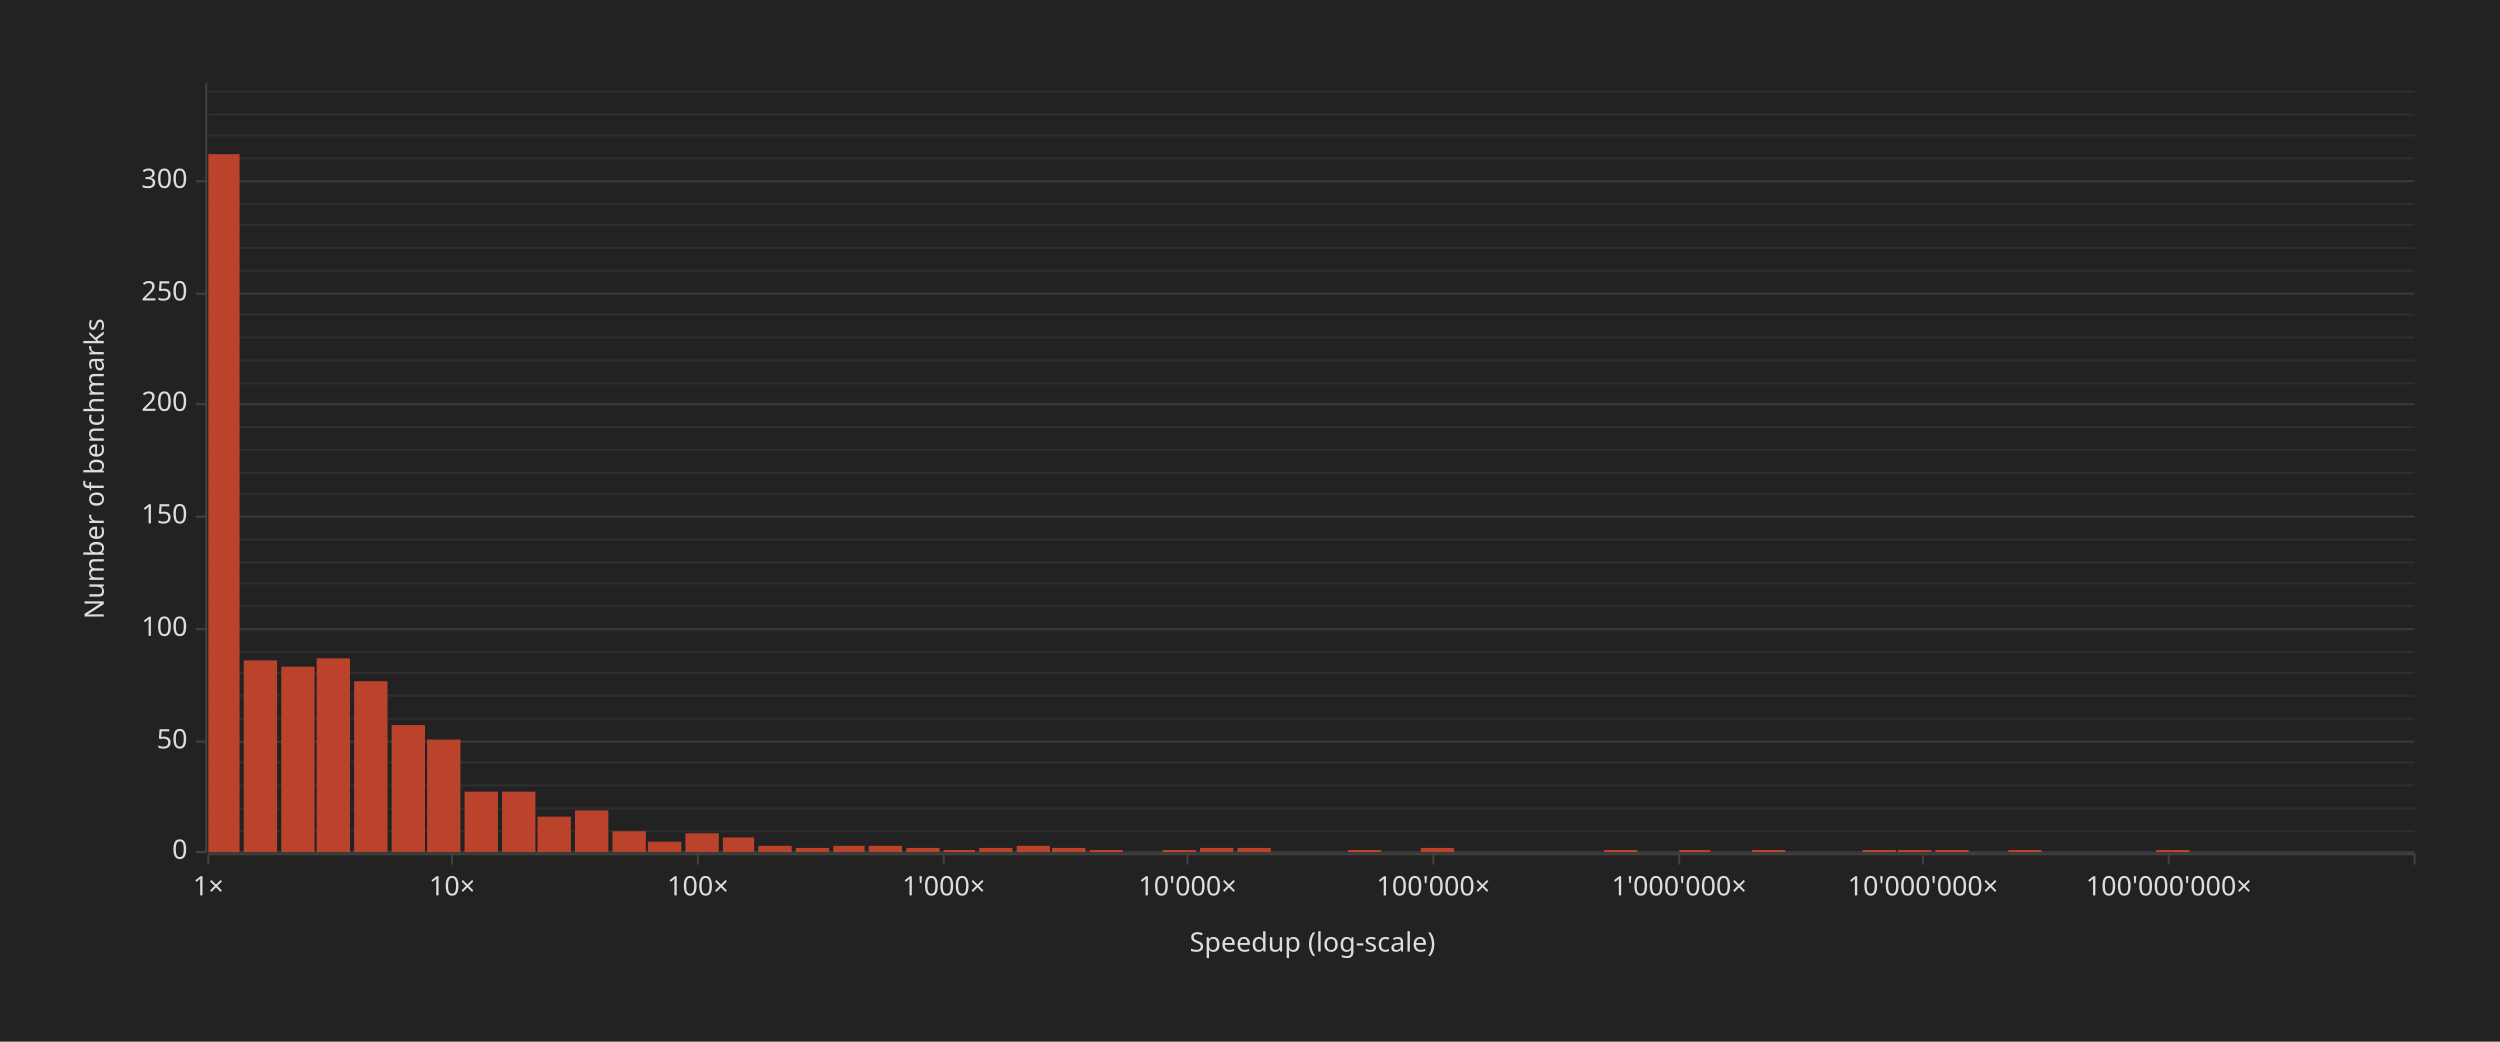
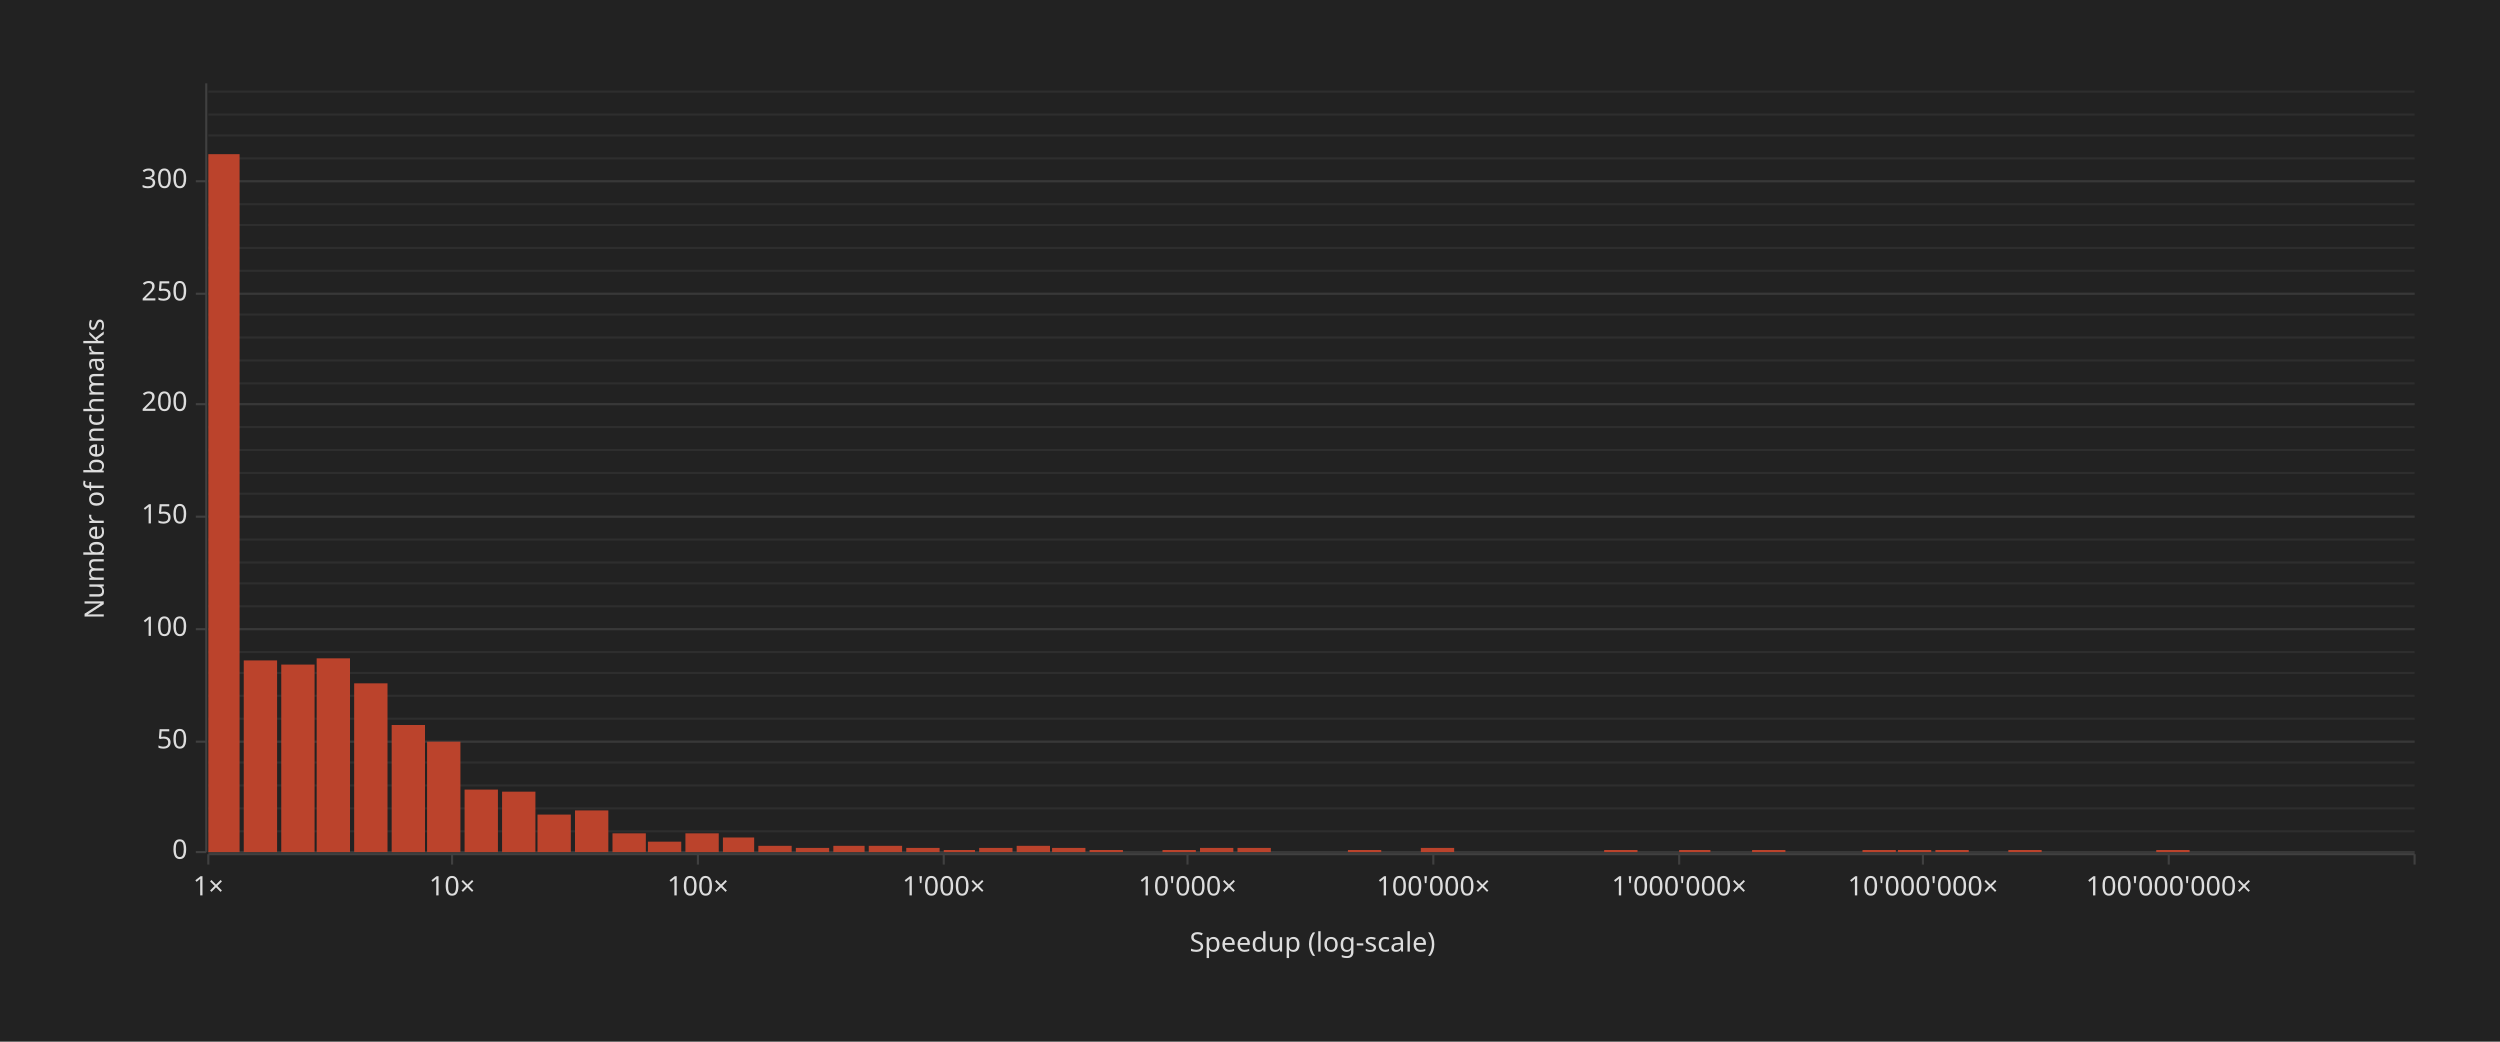
<svg xmlns="http://www.w3.org/2000/svg" width="1200" height="500" viewBox="0 0 1200 500">
  <rect x="0" y="0" width="1200" height="500" opacity="1" fill="#222222" stroke="none" />
  <line opacity="0.4" stroke="#404040" stroke-width="1" x1="100" y1="409" x2="1159" y2="409" />
  <line opacity="0.4" stroke="#404040" stroke-width="1" x1="100" y1="399" x2="1159" y2="399" />
  <line opacity="0.4" stroke="#404040" stroke-width="1" x1="100" y1="388" x2="1159" y2="388" />
  <line opacity="0.4" stroke="#404040" stroke-width="1" x1="100" y1="377" x2="1159" y2="377" />
  <line opacity="0.4" stroke="#404040" stroke-width="1" x1="100" y1="366" x2="1159" y2="366" />
  <line opacity="0.4" stroke="#404040" stroke-width="1" x1="100" y1="356" x2="1159" y2="356" />
  <line opacity="0.4" stroke="#404040" stroke-width="1" x1="100" y1="345" x2="1159" y2="345" />
  <line opacity="0.4" stroke="#404040" stroke-width="1" x1="100" y1="334" x2="1159" y2="334" />
  <line opacity="0.4" stroke="#404040" stroke-width="1" x1="100" y1="323" x2="1159" y2="323" />
  <line opacity="0.4" stroke="#404040" stroke-width="1" x1="100" y1="313" x2="1159" y2="313" />
  <line opacity="0.4" stroke="#404040" stroke-width="1" x1="100" y1="302" x2="1159" y2="302" />
  <line opacity="0.4" stroke="#404040" stroke-width="1" x1="100" y1="291" x2="1159" y2="291" />
  <line opacity="0.4" stroke="#404040" stroke-width="1" x1="100" y1="280" x2="1159" y2="280" />
  <line opacity="0.4" stroke="#404040" stroke-width="1" x1="100" y1="270" x2="1159" y2="270" />
  <line opacity="0.4" stroke="#404040" stroke-width="1" x1="100" y1="259" x2="1159" y2="259" />
  <line opacity="0.4" stroke="#404040" stroke-width="1" x1="100" y1="248" x2="1159" y2="248" />
  <line opacity="0.4" stroke="#404040" stroke-width="1" x1="100" y1="237" x2="1159" y2="237" />
  <line opacity="0.4" stroke="#404040" stroke-width="1" x1="100" y1="227" x2="1159" y2="227" />
  <line opacity="0.4" stroke="#404040" stroke-width="1" x1="100" y1="216" x2="1159" y2="216" />
  <line opacity="0.4" stroke="#404040" stroke-width="1" x1="100" y1="205" x2="1159" y2="205" />
  <line opacity="0.4" stroke="#404040" stroke-width="1" x1="100" y1="194" x2="1159" y2="194" />
  <line opacity="0.4" stroke="#404040" stroke-width="1" x1="100" y1="184" x2="1159" y2="184" />
  <line opacity="0.4" stroke="#404040" stroke-width="1" x1="100" y1="173" x2="1159" y2="173" />
  <line opacity="0.4" stroke="#404040" stroke-width="1" x1="100" y1="162" x2="1159" y2="162" />
  <line opacity="0.4" stroke="#404040" stroke-width="1" x1="100" y1="151" x2="1159" y2="151" />
  <line opacity="0.4" stroke="#404040" stroke-width="1" x1="100" y1="141" x2="1159" y2="141" />
  <line opacity="0.4" stroke="#404040" stroke-width="1" x1="100" y1="130" x2="1159" y2="130" />
  <line opacity="0.4" stroke="#404040" stroke-width="1" x1="100" y1="119" x2="1159" y2="119" />
  <line opacity="0.4" stroke="#404040" stroke-width="1" x1="100" y1="108" x2="1159" y2="108" />
  <line opacity="0.4" stroke="#404040" stroke-width="1" x1="100" y1="98" x2="1159" y2="98" />
  <line opacity="0.4" stroke="#404040" stroke-width="1" x1="100" y1="87" x2="1159" y2="87" />
  <line opacity="0.4" stroke="#404040" stroke-width="1" x1="100" y1="76" x2="1159" y2="76" />
  <line opacity="0.4" stroke="#404040" stroke-width="1" x1="100" y1="65" x2="1159" y2="65" />
  <line opacity="0.4" stroke="#404040" stroke-width="1" x1="100" y1="55" x2="1159" y2="55" />
  <line opacity="0.4" stroke="#404040" stroke-width="1" x1="100" y1="44" x2="1159" y2="44" />
  <text x="40" y="225" dy="0.76em" text-anchor="middle" font-family="FiraCode" font-size="12.903" opacity="1" fill="#DDDDDD" transform="rotate(270, 40, 225)">
Number of benchmarks
</text>
  <text x="630" y="460" dy="-0.5ex" text-anchor="middle" font-family="FiraCode" font-size="12.903" opacity="1" fill="#DDDDDD">
Speedup (log-scale)
</text>
  <line opacity="0.6" stroke="#404040" stroke-width="1" x1="100" y1="409" x2="1159" y2="409" />
  <line opacity="0.6" stroke="#404040" stroke-width="1" x1="100" y1="356" x2="1159" y2="356" />
  <line opacity="0.6" stroke="#404040" stroke-width="1" x1="100" y1="302" x2="1159" y2="302" />
  <line opacity="0.6" stroke="#404040" stroke-width="1" x1="100" y1="248" x2="1159" y2="248" />
  <line opacity="0.6" stroke="#404040" stroke-width="1" x1="100" y1="194" x2="1159" y2="194" />
  <line opacity="0.6" stroke="#404040" stroke-width="1" x1="100" y1="141" x2="1159" y2="141" />
  <line opacity="0.6" stroke="#404040" stroke-width="1" x1="100" y1="87" x2="1159" y2="87" />
  <polyline fill="none" opacity="1" stroke="#404040" stroke-width="1" points="99,40 99,409 " />
  <text x="90" y="409" dy="0.5ex" text-anchor="end" font-family="FiraCode" font-size="12.903" opacity="1" fill="#DDDDDD">
0
</text>
  <polyline fill="none" opacity="1" stroke="#404040" stroke-width="1" points="94,409 99,409 " />
  <text x="90" y="356" dy="0.5ex" text-anchor="end" font-family="FiraCode" font-size="12.903" opacity="1" fill="#DDDDDD">
50
</text>
  <polyline fill="none" opacity="1" stroke="#404040" stroke-width="1" points="94,356 99,356 " />
  <text x="90" y="302" dy="0.5ex" text-anchor="end" font-family="FiraCode" font-size="12.903" opacity="1" fill="#DDDDDD">
100
</text>
  <polyline fill="none" opacity="1" stroke="#404040" stroke-width="1" points="94,302 99,302 " />
  <text x="90" y="248" dy="0.5ex" text-anchor="end" font-family="FiraCode" font-size="12.903" opacity="1" fill="#DDDDDD">
150
</text>
  <polyline fill="none" opacity="1" stroke="#404040" stroke-width="1" points="94,248 99,248 " />
  <text x="90" y="194" dy="0.5ex" text-anchor="end" font-family="FiraCode" font-size="12.903" opacity="1" fill="#DDDDDD">
200
</text>
  <polyline fill="none" opacity="1" stroke="#404040" stroke-width="1" points="94,194 99,194 " />
  <text x="90" y="141" dy="0.5ex" text-anchor="end" font-family="FiraCode" font-size="12.903" opacity="1" fill="#DDDDDD">
250
</text>
  <polyline fill="none" opacity="1" stroke="#404040" stroke-width="1" points="94,141 99,141 " />
  <text x="90" y="87" dy="0.5ex" text-anchor="end" font-family="FiraCode" font-size="12.903" opacity="1" fill="#DDDDDD">
300
</text>
  <polyline fill="none" opacity="1" stroke="#404040" stroke-width="1" points="94,87 99,87 " />
  <polyline fill="none" opacity="1" stroke="#404040" stroke-width="1" points="100,410 1159,410 " />
  <text x="100" y="420" dy="0.76em" text-anchor="middle" font-family="FiraCode" font-size="12.903" opacity="1" fill="#DDDDDD">
1×
</text>
  <polyline fill="none" opacity="1" stroke="#404040" stroke-width="1" points="100,410 100,415 " />
  <text x="217" y="420" dy="0.76em" text-anchor="middle" font-family="FiraCode" font-size="12.903" opacity="1" fill="#DDDDDD">
10×
</text>
  <polyline fill="none" opacity="1" stroke="#404040" stroke-width="1" points="217,410 217,415 " />
  <text x="335" y="420" dy="0.76em" text-anchor="middle" font-family="FiraCode" font-size="12.903" opacity="1" fill="#DDDDDD">
100×
</text>
  <polyline fill="none" opacity="1" stroke="#404040" stroke-width="1" points="335,410 335,415 " />
  <text x="453" y="420" dy="0.76em" text-anchor="middle" font-family="FiraCode" font-size="12.903" opacity="1" fill="#DDDDDD">
1'000×
</text>
  <polyline fill="none" opacity="1" stroke="#404040" stroke-width="1" points="453,410 453,415 " />
  <text x="570" y="420" dy="0.76em" text-anchor="middle" font-family="FiraCode" font-size="12.903" opacity="1" fill="#DDDDDD">
10'000×
</text>
  <polyline fill="none" opacity="1" stroke="#404040" stroke-width="1" points="570,410 570,415 " />
  <text x="688" y="420" dy="0.76em" text-anchor="middle" font-family="FiraCode" font-size="12.903" opacity="1" fill="#DDDDDD">
100'000×
</text>
  <polyline fill="none" opacity="1" stroke="#404040" stroke-width="1" points="688,410 688,415 " />
  <text x="806" y="420" dy="0.76em" text-anchor="middle" font-family="FiraCode" font-size="12.903" opacity="1" fill="#DDDDDD">
1'000'000×
</text>
  <polyline fill="none" opacity="1" stroke="#404040" stroke-width="1" points="806,410 806,415 " />
  <text x="923" y="420" dy="0.76em" text-anchor="middle" font-family="FiraCode" font-size="12.903" opacity="1" fill="#DDDDDD">
10'000'000×
</text>
  <polyline fill="none" opacity="1" stroke="#404040" stroke-width="1" points="923,410 923,415 " />
  <text x="1041" y="420" dy="0.76em" text-anchor="middle" font-family="FiraCode" font-size="12.903" opacity="1" fill="#DDDDDD">
100'000'000×
</text>
  <polyline fill="none" opacity="1" stroke="#404040" stroke-width="1" points="1041,410 1041,415 " />
  <text x="1159" y="420" dy="0.76em" text-anchor="middle" font-family="FiraCode" font-size="12.903" opacity="1" fill="#DDDDDD">

</text>
  <polyline fill="none" opacity="1" stroke="#404040" stroke-width="1" points="1159,410 1159,415 " />
  <rect x="100" y="74" width="15" height="335" opacity="1" fill="#BB432C" stroke="none" />
  <rect x="117" y="317" width="16" height="92" opacity="1" fill="#BB432C" stroke="none" />
-   <rect x="135" y="320" width="16" height="89" opacity="1" fill="#BB432C" stroke="none" />
+   <rect x="135" y="319" width="16" height="90" opacity="1" fill="#BB432C" stroke="none" />
  <rect x="152" y="316" width="16" height="93" opacity="1" fill="#BB432C" stroke="none" />
-   <rect x="170" y="327" width="16" height="82" opacity="1" fill="#BB432C" stroke="none" />
+   <rect x="170" y="328" width="16" height="81" opacity="1" fill="#BB432C" stroke="none" />
  <rect x="188" y="348" width="16" height="61" opacity="1" fill="#BB432C" stroke="none" />
-   <rect x="205" y="355" width="16" height="54" opacity="1" fill="#BB432C" stroke="none" />
-   <rect x="223" y="380" width="16" height="29" opacity="1" fill="#BB432C" stroke="none" />
+   <rect x="205" y="356" width="16" height="53" opacity="1" fill="#BB432C" stroke="none" />
+   <rect x="223" y="379" width="16" height="30" opacity="1" fill="#BB432C" stroke="none" />
  <rect x="241" y="380" width="16" height="29" opacity="1" fill="#BB432C" stroke="none" />
-   <rect x="258" y="392" width="16" height="17" opacity="1" fill="#BB432C" stroke="none" />
+   <rect x="258" y="391" width="16" height="18" opacity="1" fill="#BB432C" stroke="none" />
  <rect x="276" y="389" width="16" height="20" opacity="1" fill="#BB432C" stroke="none" />
-   <rect x="294" y="399" width="16" height="10" opacity="1" fill="#BB432C" stroke="none" />
+   <rect x="294" y="400" width="16" height="9" opacity="1" fill="#BB432C" stroke="none" />
  <rect x="311" y="404" width="16" height="5" opacity="1" fill="#BB432C" stroke="none" />
  <rect x="329" y="400" width="16" height="9" opacity="1" fill="#BB432C" stroke="none" />
  <rect x="347" y="402" width="15" height="7" opacity="1" fill="#BB432C" stroke="none" />
  <rect x="364" y="406" width="16" height="3" opacity="1" fill="#BB432C" stroke="none" />
  <rect x="382" y="407" width="16" height="2" opacity="1" fill="#BB432C" stroke="none" />
  <rect x="400" y="406" width="15" height="3" opacity="1" fill="#BB432C" stroke="none" />
  <rect x="417" y="406" width="16" height="3" opacity="1" fill="#BB432C" stroke="none" />
  <rect x="435" y="407" width="16" height="2" opacity="1" fill="#BB432C" stroke="none" />
  <rect x="453" y="408" width="15" height="1" opacity="1" fill="#BB432C" stroke="none" />
  <rect x="470" y="407" width="16" height="2" opacity="1" fill="#BB432C" stroke="none" />
  <rect x="488" y="406" width="16" height="3" opacity="1" fill="#BB432C" stroke="none" />
  <rect x="505" y="407" width="16" height="2" opacity="1" fill="#BB432C" stroke="none" />
  <rect x="523" y="408" width="16" height="1" opacity="1" fill="#BB432C" stroke="none" />
  <rect x="541" y="409" width="16" height="0" opacity="1" fill="#BB432C" stroke="none" />
  <rect x="558" y="408" width="16" height="1" opacity="1" fill="#BB432C" stroke="none" />
  <rect x="576" y="407" width="16" height="2" opacity="1" fill="#BB432C" stroke="none" />
  <rect x="594" y="407" width="16" height="2" opacity="1" fill="#BB432C" stroke="none" />
  <rect x="611" y="409" width="16" height="0" opacity="1" fill="#BB432C" stroke="none" />
  <rect x="629" y="409" width="16" height="0" opacity="1" fill="#BB432C" stroke="none" />
  <rect x="647" y="408" width="16" height="1" opacity="1" fill="#BB432C" stroke="none" />
  <rect x="664" y="409" width="16" height="0" opacity="1" fill="#BB432C" stroke="none" />
  <rect x="682" y="407" width="16" height="2" opacity="1" fill="#BB432C" stroke="none" />
  <rect x="700" y="409" width="15" height="0" opacity="1" fill="#BB432C" stroke="none" />
  <rect x="717" y="409" width="16" height="0" opacity="1" fill="#BB432C" stroke="none" />
  <rect x="735" y="409" width="16" height="0" opacity="1" fill="#BB432C" stroke="none" />
  <rect x="753" y="409" width="15" height="0" opacity="1" fill="#BB432C" stroke="none" />
  <rect x="770" y="408" width="16" height="1" opacity="1" fill="#BB432C" stroke="none" />
  <rect x="788" y="409" width="16" height="0" opacity="1" fill="#BB432C" stroke="none" />
  <rect x="806" y="408" width="15" height="1" opacity="1" fill="#BB432C" stroke="none" />
  <rect x="823" y="409" width="16" height="0" opacity="1" fill="#BB432C" stroke="none" />
  <rect x="841" y="408" width="16" height="1" opacity="1" fill="#BB432C" stroke="none" />
  <rect x="858" y="409" width="16" height="0" opacity="1" fill="#BB432C" stroke="none" />
  <rect x="876" y="409" width="16" height="0" opacity="1" fill="#BB432C" stroke="none" />
  <rect x="894" y="408" width="16" height="1" opacity="1" fill="#BB432C" stroke="none" />
  <rect x="911" y="408" width="16" height="1" opacity="1" fill="#BB432C" stroke="none" />
  <rect x="929" y="408" width="16" height="1" opacity="1" fill="#BB432C" stroke="none" />
  <rect x="947" y="409" width="16" height="0" opacity="1" fill="#BB432C" stroke="none" />
  <rect x="964" y="408" width="16" height="1" opacity="1" fill="#BB432C" stroke="none" />
  <rect x="982" y="409" width="16" height="0" opacity="1" fill="#BB432C" stroke="none" />
  <rect x="1000" y="409" width="16" height="0" opacity="1" fill="#BB432C" stroke="none" />
  <rect x="1017" y="409" width="16" height="0" opacity="1" fill="#BB432C" stroke="none" />
  <rect x="1035" y="408" width="16" height="1" opacity="1" fill="#BB432C" stroke="none" />
  <rect x="1053" y="409" width="15" height="0" opacity="1" fill="#BB432C" stroke="none" />
  <rect x="1070" y="409" width="16" height="0" opacity="1" fill="#BB432C" stroke="none" />
  <rect x="1088" y="409" width="16" height="0" opacity="1" fill="#BB432C" stroke="none" />
  <rect x="1106" y="409" width="15" height="0" opacity="1" fill="#BB432C" stroke="none" />
  <rect x="1123" y="409" width="16" height="0" opacity="1" fill="#BB432C" stroke="none" />
  <rect x="1141" y="409" width="16" height="0" opacity="1" fill="#BB432C" stroke="none" />
</svg>
